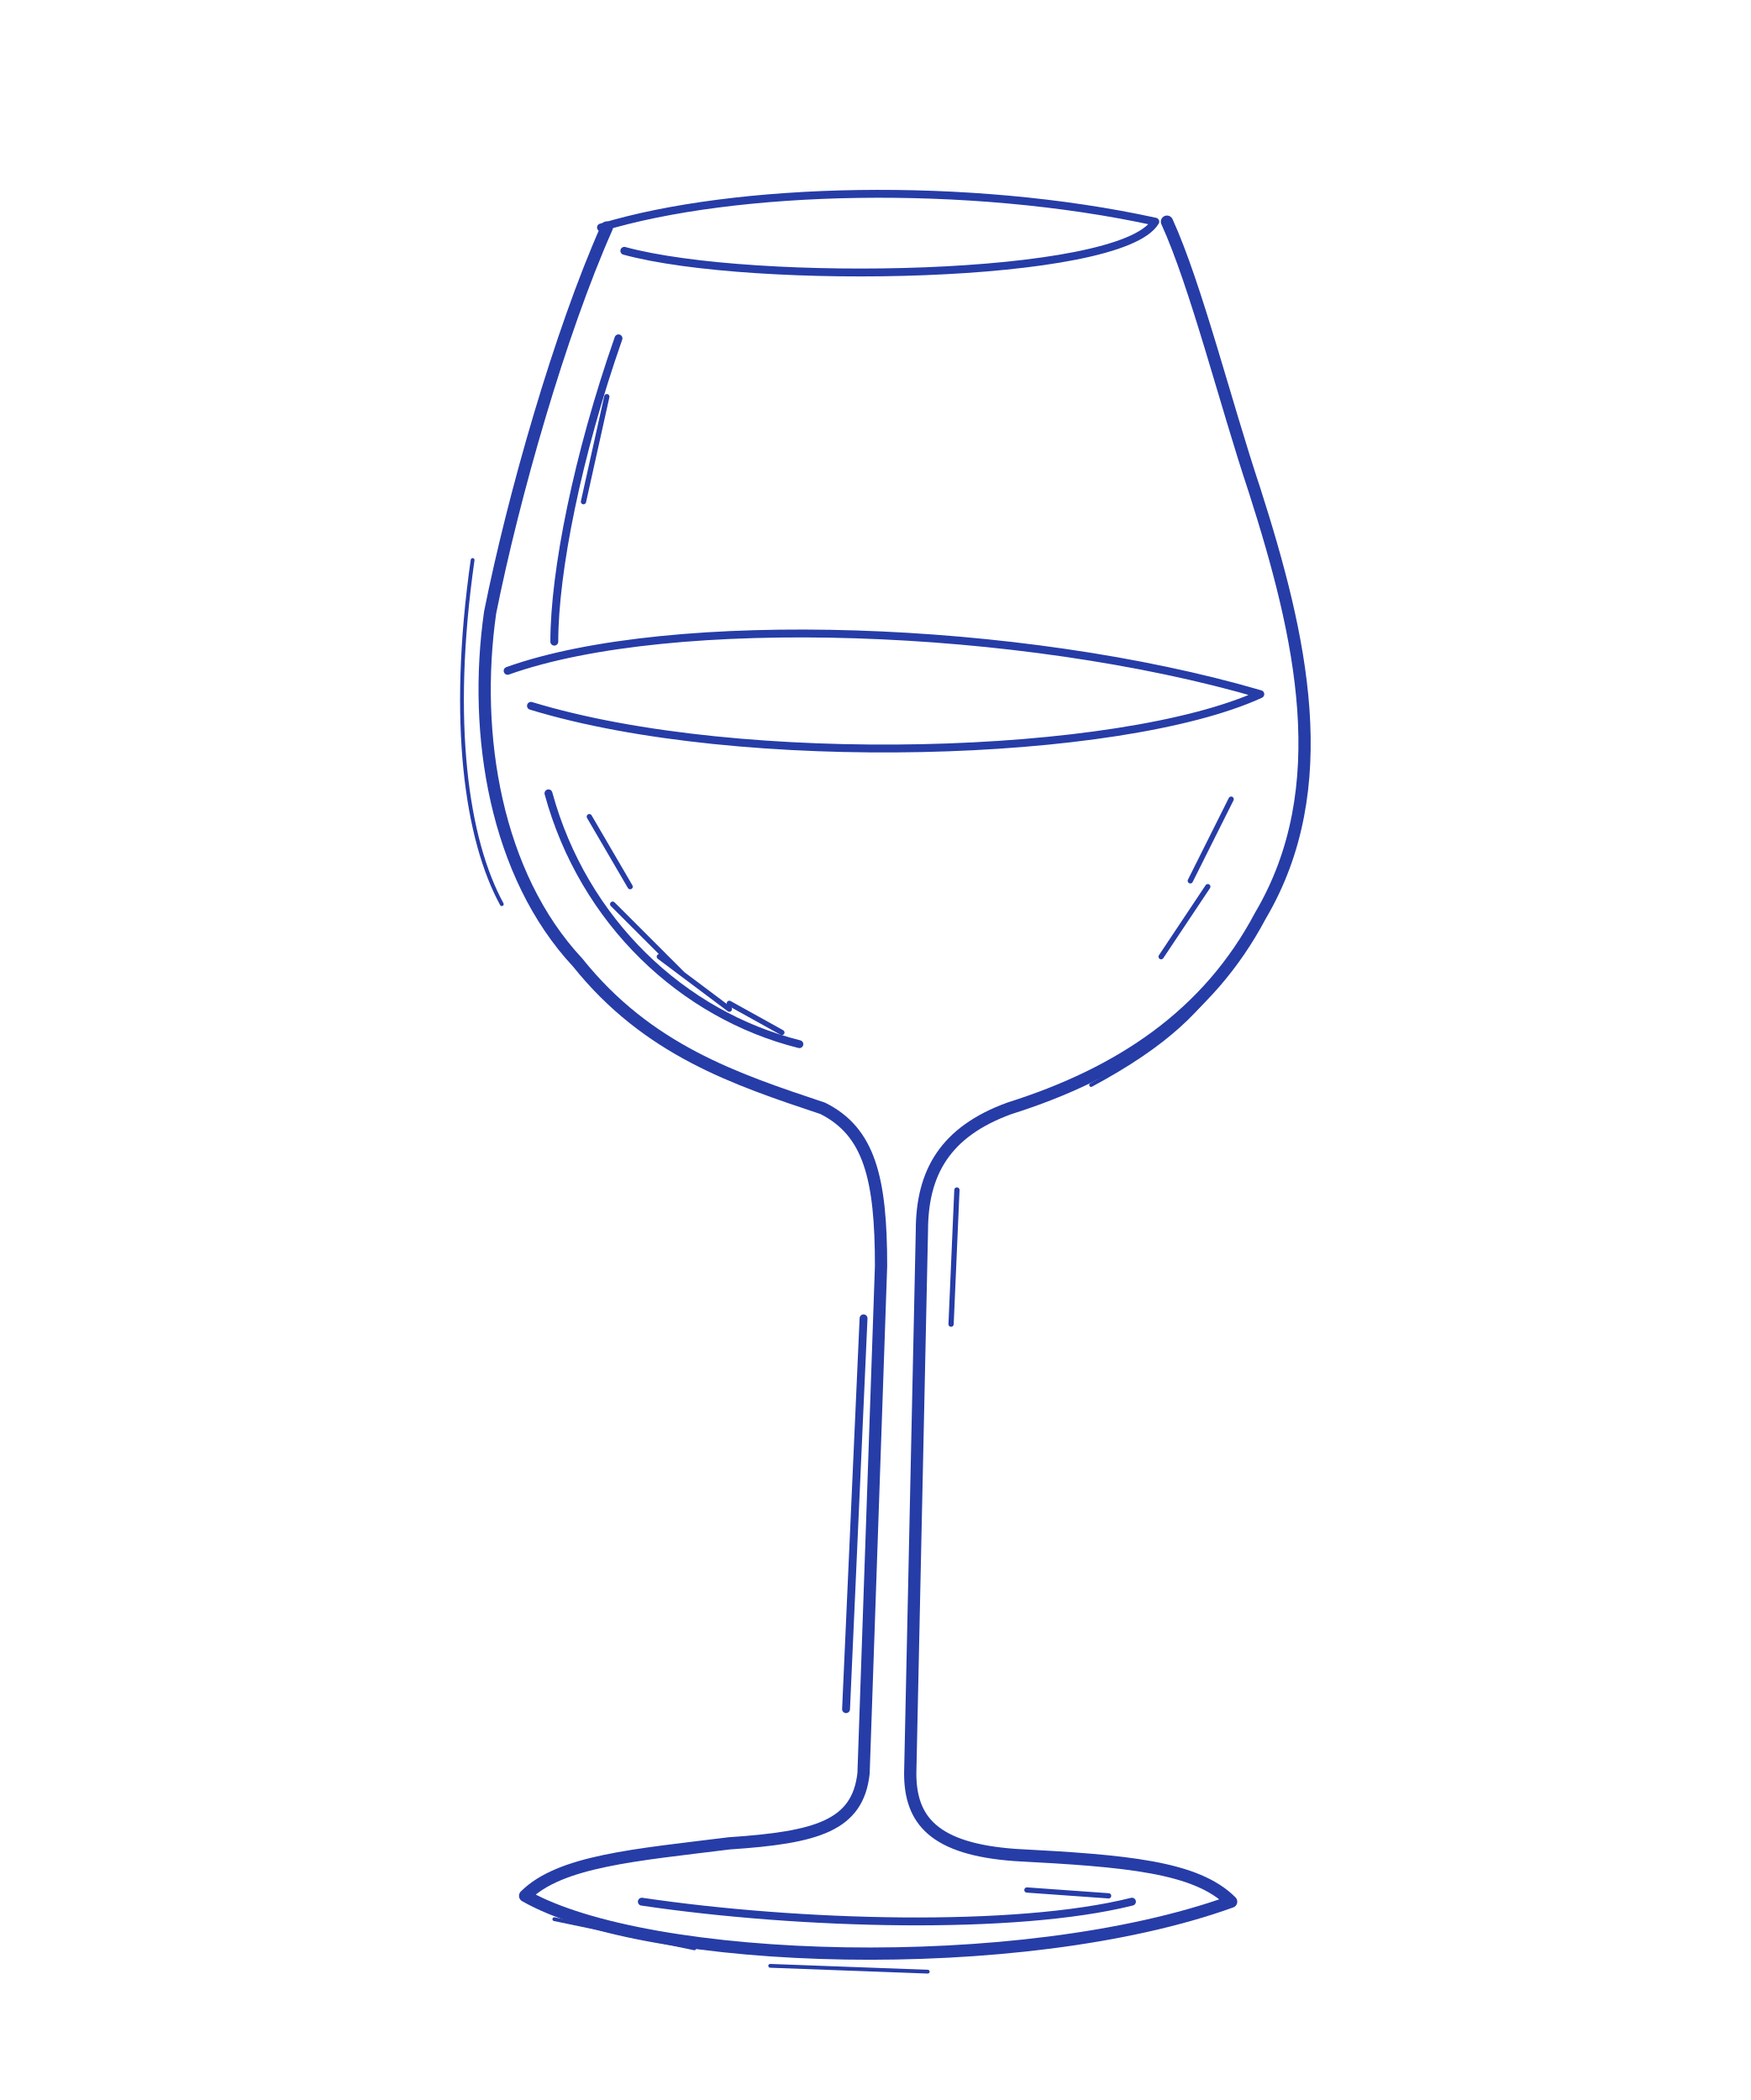
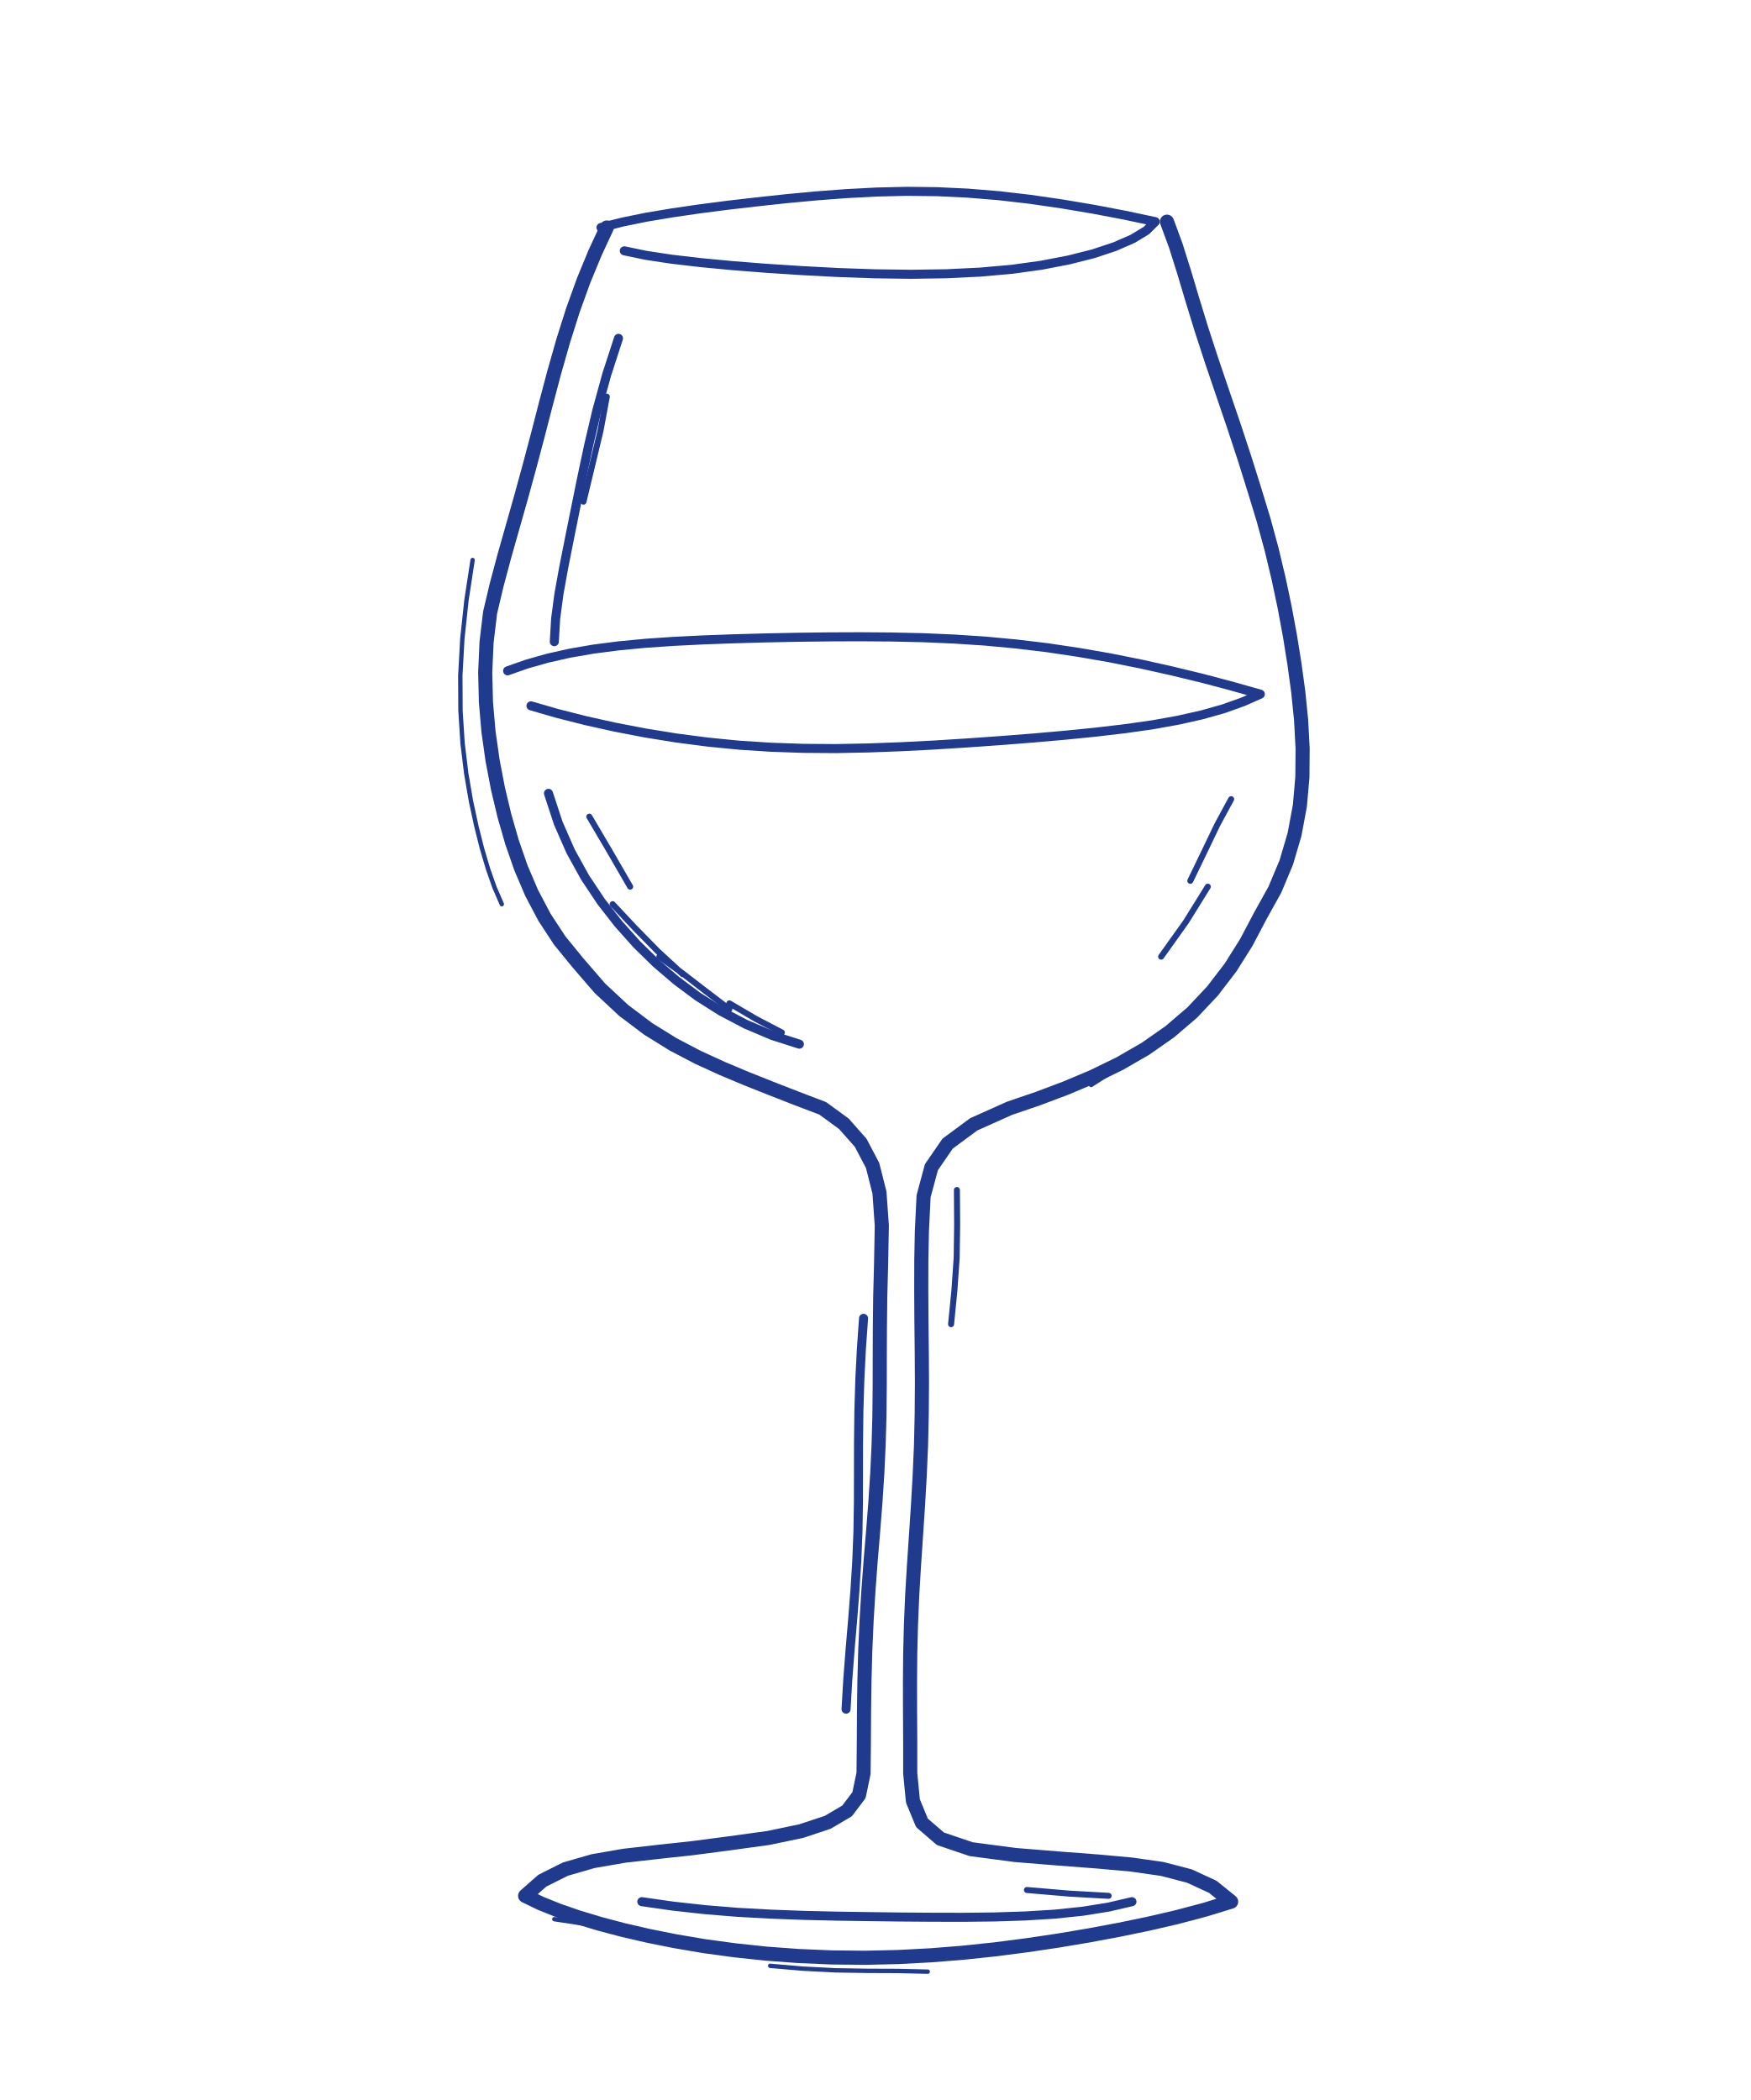
- <svg xmlns="http://www.w3.org/2000/svg" viewBox="0 0 300 360" fill="none" stroke="#263ca7" stroke-linecap="round" stroke-linejoin="round">
-   <path stroke-width="2.1" d="M104 39C96 57 88 85 84 105C81 126 85 150 99 165C111 180 126 185 141 190C149 194 151 202 151 217L148 304C147 313 140 315 125 316C109 318 96 319 90 325C111 337 175 339 211 326C205 320 193 319 174 318C160 317 156 312 156 304L158 211C158 201 162 194 173 190C192 184 207 174 216 157C229 135 223 109 215 84C210 69 205 49 200 38" />
-   <path stroke-width="1.35" d="M103 39C126 32 166 31 198 38C192 48 129 49 107 43M87 115C115 105 175 107 216 119C192 130 127 132 91 121M106 58C99 78 95 98 95 110M94 136C100 158 117 174 137 179M148 226L145 293M110 326C137 330 174 331 194 326" />
-   <path stroke-width=".9" d="M101 140l7 12M105 155l12 12M113 164l12 9M125 172l9 5M199 164l8-12M204 151l7-14M104 68l-4 18M164 204L163 227M176 324l14 1" />
-   <path stroke-width=".65" d="M81 96C77 124 80 144 86 155M187 186C200 179 206 173 211 165M95 329L119 334M132 337L159 338" />
+ <svg xmlns="http://www.w3.org/2000/svg" viewBox="0 0 300 360" fill="none" stroke="#203a8e" stroke-linecap="round" stroke-linejoin="round">
+   <path stroke-width="2.42" d="M104.00 39.00 L101.98 43.35 L100.02 48.10 L98.19 53.17 L96.52 58.45 L94.98 63.86 L93.54 69.29 L92.15 74.68 L90.74 79.99 L89.31 85.21 L87.86 90.32 L86.44 95.33 L85.13 100.23 L84.00 105.00 L83.39 110.07 L83.16 115.21 L83.28 120.35 L83.72 125.42 L84.42 130.37 L85.34 135.18 L86.45 139.84 L87.75 144.36 L89.28 148.77 L91.11 153.06 L93.30 157.22 L95.92 161.22 L99.00 165.00 L102.81 169.41 L106.87 173.20 L111.09 176.38 L115.36 179.03 L119.60 181.25 L123.79 183.17 L127.96 184.92 L132.18 186.60 L136.51 188.29 L141.00 190.00 L144.63 192.65 L147.51 195.91 L149.55 199.79 L150.73 204.45 L151.13 210.11 L151.00 217.00 L150.86 222.25 L150.80 227.47 L150.78 232.64 L150.77 237.73 L150.72 242.75 L150.58 247.70 L150.35 252.63 L150.03 257.56 L149.64 262.52 L149.22 267.54 L148.84 272.64 L148.52 277.81 L148.29 283.05 L148.15 288.32 L148.08 293.59 L148.05 298.82 L148.00 304.00 L147.22 307.74 L145.18 310.44 L141.85 312.40 L137.32 313.90 L131.69 315.08 L125.00 316.00 L118.66 316.83 L112.67 317.48 L106.97 318.13 L101.65 319.05 L96.90 320.42 L92.95 322.40 L90.00 325.00 L92.69 326.30 L95.72 327.52 L99.07 328.68 L102.75 329.79 L106.75 330.85 L111.08 331.85 L115.73 332.78 L120.67 333.62 L125.88 334.33 L131.30 334.91 L136.88 335.32 L142.56 335.56 L148.27 335.62 L153.97 335.49 L159.62 335.19 L165.19 334.74 L170.67 334.16 L176.06 333.46 L181.37 332.67 L186.59 331.79 L191.74 330.83 L196.78 329.79 L201.70 328.65 L206.46 327.39 L211.00 326.00 L207.86 323.46 L203.86 321.61 L199.18 320.39 L193.93 319.64 L188.08 319.11 L181.51 318.61 L174.00 318.00 L166.43 317.00 L161.18 315.22 L158.01 312.49 L156.46 308.73 L156.00 304.00 L156.00 298.76 L155.97 293.58 L155.96 288.47 L156.00 283.43 L156.13 278.43 L156.34 273.44 L156.64 268.43 L156.98 263.38 L157.32 258.25 L157.62 253.05 L157.85 247.77 L157.97 242.45 L158.01 237.11 L157.98 231.77 L157.92 226.48 L157.89 221.25 L157.90 216.09 L158.00 211.00 L158.29 205.07 L159.63 200.09 L162.41 196.05 L166.87 192.75 L173.00 190.00 L177.88 188.33 L182.64 186.54 L187.31 184.57 L191.89 182.34 L196.31 179.79 L200.50 176.86 L204.36 173.55 L207.83 169.86 L210.91 165.84 L213.61 161.54 L216.00 157.00 L218.50 152.50 L220.46 147.82 L221.87 143.02 L222.78 138.13 L223.21 133.21 L223.25 128.29 L222.99 123.42 L222.50 118.58 L221.84 113.76 L221.07 108.95 L220.17 104.10 L219.13 99.18 L217.94 94.19 L216.56 89.12 L215.00 84.00 L213.30 78.58 L211.45 72.96 L209.53 67.33 L207.66 61.82 L205.93 56.51 L204.37 51.43 L202.93 46.61 L201.51 42.10 L200.00 38.00" />
+   <path stroke-width="1.55" d="M103.00 39.00 L106.72 38.06 L110.79 37.23 L115.16 36.50 L119.81 35.82 L124.67 35.19 L129.68 34.61 L134.78 34.06 L139.92 33.58 L145.08 33.19 L150.25 32.92 L155.42 32.80 L160.63 32.86 L165.89 33.11 L171.21 33.55 L176.58 34.17 L182.00 34.96 L187.41 35.87 L192.77 36.89 L198.00 38.00 L196.47 39.52 L194.11 40.95 L191.03 42.29 L187.35 43.51 L183.14 44.57 L178.47 45.47 L173.40 46.17 L167.96 46.65 L162.21 46.93 L156.19 47.02 L149.99 46.94 L143.70 46.72 L137.43 46.39 L131.30 45.99 L125.46 45.53 L120.01 45.01 L115.06 44.43 L110.70 43.77 L107.00 43.00 M87.00 115.00 L90.30 113.84 L93.83 112.84 L97.63 111.98 L101.68 111.28 L106.01 110.72 L110.60 110.28 L115.43 109.95 L120.48 109.70 L125.70 109.51 L131.05 109.36 L136.48 109.25 L141.93 109.18 L147.37 109.16 L152.79 109.20 L158.17 109.32 L163.52 109.55 L168.86 109.90 L174.18 110.40 L179.52 111.04 L184.87 111.84 L190.23 112.77 L195.57 113.84 L200.86 115.02 L206.06 116.28 L211.12 117.62 L216.00 119.00 L213.01 120.32 L209.67 121.51 L205.98 122.55 L201.93 123.46 L197.54 124.25 L192.81 124.92 L187.79 125.51 L182.51 126.04 L177.05 126.52 L171.45 126.96 L165.78 127.36 L160.09 127.72 L154.42 128.01 L148.79 128.22 L143.21 128.33 L137.67 128.29 L132.17 128.10 L126.70 127.75 L121.27 127.21 L115.88 126.51 L110.57 125.65 L105.37 124.65 L100.34 123.53 L95.53 122.31 L91.00 121.00 M106.00 58.00 L103.98 64.22 L102.29 70.37 L100.89 76.33 L99.68 82.02 L98.59 87.39 L97.57 92.46 L96.62 97.25 L95.80 101.78 L95.23 106.04 L95.00 110.00 M94.00 136.00 L95.68 141.12 L97.80 145.95 L100.28 150.44 L103.05 154.59 L106.02 158.40 L109.15 161.90 L112.44 165.12 L115.92 168.10 L119.61 170.85 L123.56 173.35 L127.80 175.58 L132.29 177.49 L137.00 179.00 M148.00 226.00 L147.63 231.26 L147.36 236.59 L147.20 241.92 L147.14 247.23 L147.13 252.46 L147.12 257.60 L147.04 262.64 L146.84 267.62 L146.53 272.58 L146.14 277.56 L145.71 282.61 L145.31 287.76 L145.00 293.00 M110.00 326.00 L115.31 326.76 L120.83 327.37 L126.45 327.83 L132.11 328.14 L137.74 328.35 L143.32 328.48 L148.83 328.56 L154.30 328.63 L159.73 328.67 L165.13 328.68 L170.47 328.62 L175.72 328.45 L180.78 328.14 L185.57 327.64 L190.00 326.93 L194.00 326.00" />
+   <path stroke-width="1.03" d="M101.00 140.00 L104.38 145.74 L108.00 152.00 M105.00 155.00 L108.71 158.97 L112.72 163.06 L117.00 167.00 M113.00 164.00 L116.87 166.77 L120.81 169.81 L125.00 173.00 M125.00 172.00 L129.58 174.69 L134.00 177.00 M199.00 164.00 L203.29 157.98 L207.00 152.00 M204.00 151.00 L206.38 146.07 L208.62 141.40 L211.00 137.00 M104.00 68.00 L102.92 73.82 L101.50 79.75 L100.00 86.00 M164.00 204.00 L164.04 209.92 L163.96 215.62 L163.57 221.24 L163.00 227.00 M176.00 324.00 L183.26 324.62 L190.00 325.00" />
+   <path stroke-width="0.75" d="M81.00 96.00 L79.95 102.86 L79.24 109.48 L78.89 115.82 L78.92 121.82 L79.28 127.44 L79.91 132.62 L80.72 137.35 L81.64 141.62 L82.61 145.48 L83.64 148.96 L84.75 152.12 L86.00 155.00 M187.00 186.00 L192.76 182.29 L197.43 178.85 L201.37 175.60 L204.88 172.36 L208.09 168.89 L211.00 165.00 M95.00 329.00 L100.94 329.91 L106.75 331.05 L112.72 332.50 L119.00 334.00 M132.00 337.00 L137.56 337.48 L143.19 337.77 L148.68 337.86 L153.92 337.88 L159.00 338.00" />
</svg>
